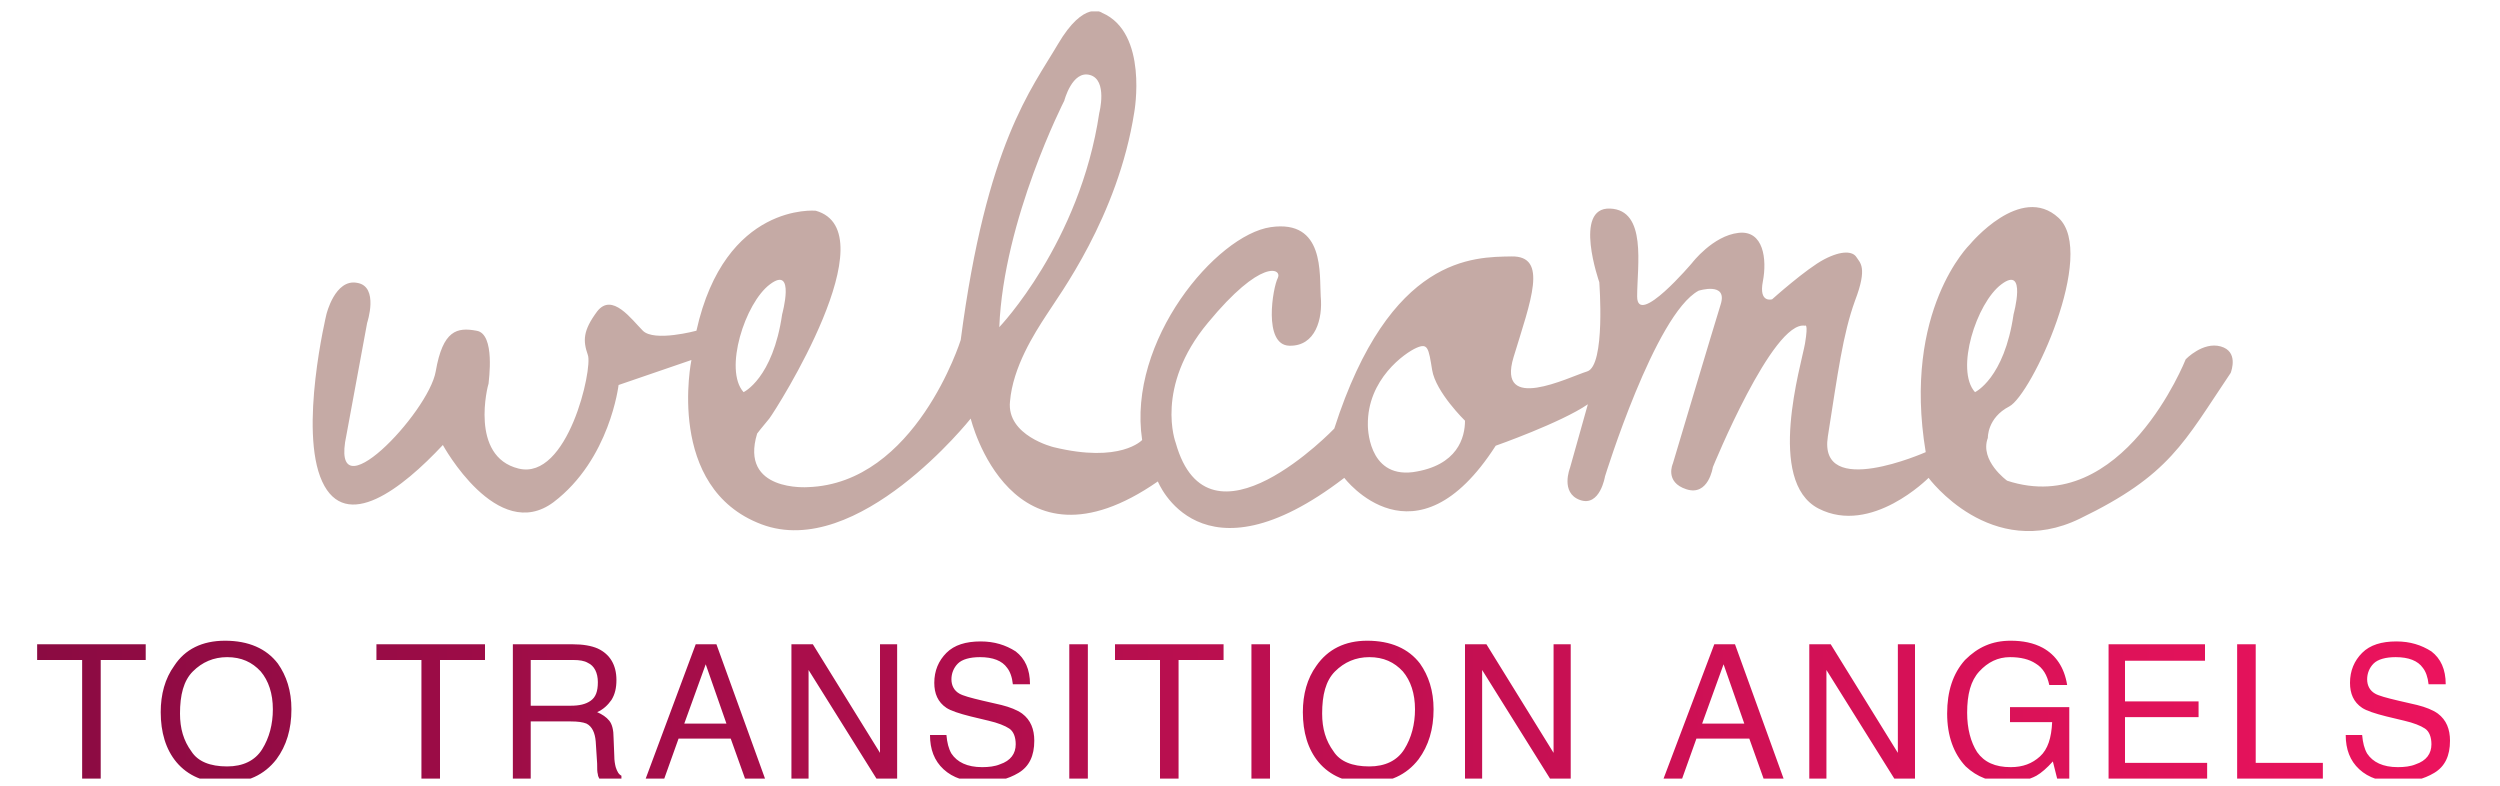
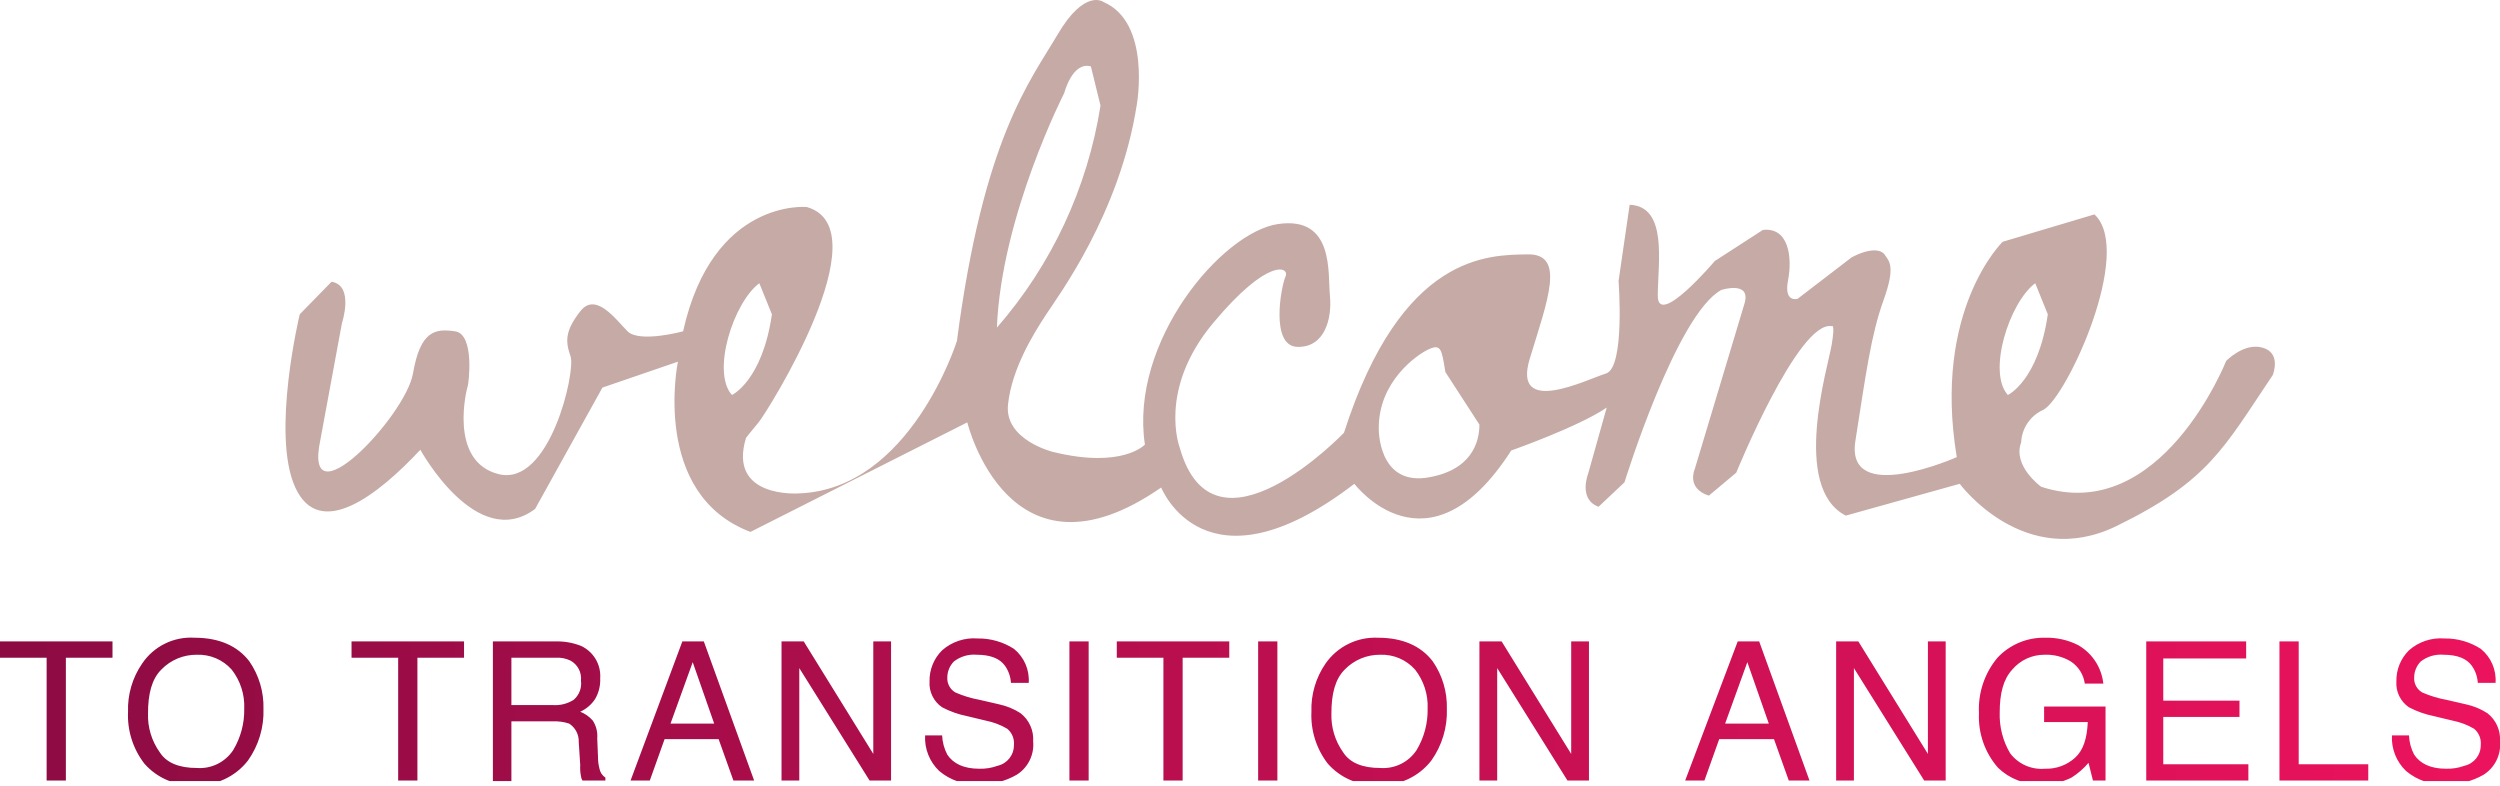
- <svg xmlns="http://www.w3.org/2000/svg" xmlns:xlink="http://www.w3.org/1999/xlink" viewBox="0 0 350 110" enable-background="new 0 0 350 110">
+ <svg xmlns="http://www.w3.org/2000/svg" viewBox="0 0 337.8 106.07">
  <defs>
-     <path id="a" d="M4 1.6h341.2v107.4h-341.2z" />
+     <clipPath id="b" transform="translate(-1.2 -.93)">
+       <path fill="none" d="M0 0h341.2v107.4h-341.2z" />
+     </clipPath>
+     <linearGradient id="a" x1="-508.51" y1="328.72" x2="-507.51" y2="328.72" gradientTransform="translate(173507.1 -112066.83) scale(341.21)" gradientUnits="userSpaceOnUse">
+       <stop offset="0" stop-color="#8b0b42" />
+       <stop offset="1" stop-color="#ec135d" />
+     </linearGradient>
+     <clipPath id="c" transform="translate(-1.2 -.93)">
+       <path fill="none" d="M0 0h341.2v108.63h-341.2z" />
+     </clipPath>
  </defs>
-   <clipPath id="b">
-     <use xlink:href="#a" overflow="visible" />
-   </clipPath>
-   <linearGradient id="c" gradientUnits="userSpaceOnUse" x1="1.009" y1="111.033" x2="2.009" y2="111.033" gradientTransform="matrix(341.21 0 0 -341.21 -340.21 37985.309)">
-     <stop offset="0" stop-color="#8B0B42" />
-     <stop offset="1" stop-color="#EC135D" />
-   </linearGradient>
-   <path clip-path="url(#b)" fill="url(#c)" d="M20.4 90.2v2.2h-6.3v16.6h-2.6v-16.6h-6.3v-2.2h15.2zm11.1-.5c3.3 0 5.8 1.1 7.4 3.2 1.2 1.7 1.9 3.8 1.9 6.4 0 2.8-.7 5.1-2.1 7-1.7 2.2-4.1 3.3-7.2 3.3-2.9 0-5.2-1-6.8-2.9-1.5-1.8-2.2-4.2-2.2-7 0-2.5.6-4.7 1.9-6.5 1.5-2.3 3.9-3.5 7.1-3.5zm.3 17.6c2.2 0 3.9-.8 4.9-2.4 1-1.6 1.5-3.5 1.5-5.6 0-2.2-.6-4-1.7-5.3-1.2-1.3-2.7-2-4.7-2-1.9 0-3.5.7-4.8 2s-1.8 3.3-1.8 5.9c0 2.1.5 3.8 1.6 5.3.9 1.4 2.6 2.1 5 2.1zm36.1-17.1v2.2h-6.3v16.6h-2.6v-16.6h-6.3v-2.2h15.2zm3.8 0h8.5c1.4 0 2.6.2 3.5.6 1.7.8 2.6 2.3 2.6 4.4 0 1.1-.2 2-.7 2.8-.5.7-1.1 1.3-2 1.7.7.3 1.3.7 1.7 1.2.4.5.6 1.3.6 2.4l.1 2.5c0 .7.1 1.2.2 1.6.2.6.4 1 .8 1.2v.4h-3.1c-.1-.2-.2-.4-.2-.6-.1-.3-.1-.8-.1-1.5l-.2-3.1c-.1-1.2-.5-2.1-1.3-2.5-.5-.2-1.2-.3-2.2-.3h-5.6v8.1h-2.5v-18.9zm8.2 8.6c1.2 0 2.1-.2 2.8-.7.7-.5 1-1.3 1-2.6s-.5-2.3-1.4-2.7c-.5-.3-1.2-.4-2-.4h-6v6.4h5.6zm17.5-8.6h2.9l6.8 18.8h-2.8l-2-5.6h-7.3l-2 5.6h-2.6l7-18.8zm4.3 11.1l-2.9-8.3-3 8.3h5.9zm9.1-11.1h3l9.4 15.2v-15.2h2.4v18.8h-2.9l-9.5-15.2v15.2h-2.4v-18.8zm21.7 12.7c.1 1.1.3 1.9.7 2.6.8 1.2 2.2 1.9 4.3 1.9.9 0 1.8-.1 2.5-.4 1.5-.5 2.2-1.5 2.2-2.8 0-1-.3-1.8-.9-2.2-.6-.4-1.6-.8-2.9-1.1l-2.5-.6c-1.6-.4-2.8-.8-3.4-1.2-1.2-.8-1.7-2-1.7-3.5 0-1.7.6-3.1 1.7-4.2s2.7-1.6 4.8-1.6c1.9 0 3.5.5 4.9 1.4 1.3 1 2 2.5 2 4.6h-2.4c-.1-1-.4-1.8-.8-2.3-.7-1-2-1.5-3.8-1.5-1.4 0-2.5.3-3.1.9-.6.6-.9 1.4-.9 2.2 0 .9.4 1.6 1.1 2 .5.3 1.6.6 3.3 1l2.6.6c1.2.3 2.2.7 2.9 1.2 1.2.9 1.7 2.2 1.7 3.8 0 2.1-.7 3.6-2.2 4.5-1.5.9-3.2 1.3-5.1 1.3-2.3 0-4.1-.6-5.4-1.8-1.3-1.2-1.9-2.8-1.9-4.8h2.3zm17.2-12.7h2.6v18.8h-2.6v-18.8zm21.6 0v2.2h-6.3v16.6h-2.6v-16.6h-6.3v-2.2h15.2zm3.9 0h2.6v18.8h-2.6v-18.8zm16.2-.5c3.3 0 5.8 1.1 7.4 3.2 1.2 1.7 1.9 3.8 1.9 6.4 0 2.8-.7 5.1-2.1 7-1.7 2.2-4.1 3.3-7.2 3.3-2.9 0-5.2-1-6.8-2.9-1.5-1.8-2.2-4.2-2.2-7 0-2.5.6-4.7 1.9-6.5 1.6-2.3 4-3.5 7.1-3.5zm.3 17.6c2.2 0 3.9-.8 4.9-2.4 1-1.6 1.5-3.5 1.5-5.6 0-2.2-.6-4-1.7-5.3-1.2-1.3-2.7-2-4.7-2-1.9 0-3.5.7-4.8 2s-1.8 3.3-1.8 5.9c0 2.1.5 3.8 1.6 5.3.9 1.4 2.6 2.1 5 2.1zm13.4-17.1h3l9.4 15.2v-15.2h2.4v18.8h-2.9l-9.5-15.2v15.2h-2.4v-18.8zm34.9 0h2.9l6.8 18.8h-2.8l-2-5.6h-7.4l-2 5.6h-2.6l7.1-18.8zm4.2 11.1l-2.9-8.3-3 8.3h5.9zm9.1-11.1h3l9.4 15.2v-15.2h2.4v18.8h-2.9l-9.5-15.2v15.2h-2.4v-18.8zm28.2-.5c1.7 0 3.2.3 4.5 1 1.8 1 3 2.7 3.4 5.2h-2.5c-.3-1.4-.9-2.4-1.9-3-.9-.6-2.1-.9-3.6-.9-1.7 0-3.1.7-4.3 2-1.2 1.3-1.7 3.2-1.7 5.8 0 2.2.5 4.1 1.4 5.5 1 1.4 2.5 2.1 4.7 2.1 1.7 0 3-.5 4.1-1.5 1.1-1 1.6-2.6 1.7-4.8h-5.9v-2.1h8.3v10h-1.7l-.6-2.4c-.8.9-1.6 1.6-2.3 2-1.1.6-2.5.9-4.2.9-2.2 0-4.1-.7-5.7-2.2-1.7-1.8-2.6-4.3-2.6-7.4 0-3.1.8-5.6 2.5-7.5 1.8-1.8 3.8-2.7 6.4-2.7zm13.6.5h13.6v2.3h-11.2v5.7h10.3v2.2h-10.3v6.4h11.5v2.2h-13.8v-18.8zm18.2 0h2.5v16.6h9.4v2.2h-12v-18.8zm17.4 12.7c.1 1.1.3 1.9.7 2.6.8 1.2 2.2 1.9 4.3 1.9.9 0 1.8-.1 2.5-.4 1.5-.5 2.2-1.5 2.2-2.8 0-1-.3-1.8-.9-2.2-.6-.4-1.6-.8-2.9-1.1l-2.5-.6c-1.6-.4-2.8-.8-3.4-1.2-1.2-.8-1.7-2-1.7-3.5 0-1.7.6-3.1 1.7-4.2s2.7-1.6 4.8-1.6c1.9 0 3.5.5 4.9 1.4 1.3 1 2 2.5 2 4.6h-2.4c-.1-1-.4-1.8-.8-2.3-.7-1-2-1.5-3.8-1.5-1.4 0-2.5.3-3.1.9-.6.6-.9 1.4-.9 2.2 0 .9.4 1.6 1.1 2 .5.3 1.6.6 3.3 1l2.6.6c1.2.3 2.2.7 2.9 1.2 1.2.9 1.7 2.2 1.7 3.8 0 2.1-.7 3.6-2.2 4.5-1.5.9-3.2 1.3-5.1 1.3-2.3 0-4.1-.6-5.4-1.8-1.3-1.2-1.9-2.8-1.9-4.8h2.3z" />
-   <path clip-path="url(#b)" fill="#C5AAA5" d="M276.5 54.9c-2.8-3.1.2-12.5 3.7-15.1 3.6-2.7 1.7 4.2 1.7 4.2-1.3 9-5.4 10.9-5.4 10.9m-78.7 11.2c-6.4.8-6.3-6.6-6.3-6.6-.1-6.4 5.2-10.1 6.8-10.8 1.6-.7 1.7 0 2.2 3.1.5 3.1 4.6 7.1 4.6 7.1 0 2.3-1 6.3-7.3 7.2m-57.9-20.3c.6-15.1 9.1-31.7 9.1-31.7s1.1-4.3 3.6-3.6c2.5.7 1.3 5.3 1.3 5.3-2.7 18.2-14 30-14 30m-35.8 9.1c-2.8-3.1.2-12.5 3.7-15.1 3.6-2.7 1.7 4.2 1.7 4.2-1.3 9-5.4 10.9-5.4 10.9m206.8-6.4c-2.5-.7-4.9 1.8-4.9 1.8s-8.8 22.3-25 17c0 0-3.9-2.8-2.7-6 0 0-.1-2.8 3-4.4 3.1-1.6 12.3-21.4 6.9-26.4-5.3-4.9-12.4 3.7-12.4 3.7s-9.5 9.2-6.2 29.1c0 0-15.1 6.7-13.7-2.2 1.4-8.9 2.1-14.3 3.8-19 1.8-4.7.7-5.3.2-6.1-.5-.8-2-1-4.5.3s-7.3 5.6-7.3 5.6-1.9.6-1.3-2.5.1-7.2-3.4-6.8c-3.6.4-6.5 4.2-6.5 4.2s-7.7 9.1-7.7 4.7c0-4.3 1.4-12.1-3.8-12.3-5.2-.2-1.5 10.3-1.5 10.3s.9 11.7-1.7 12.5-12.7 5.9-10.3-2c2.4-7.9 4.9-14.2-.3-14.1-5.2.1-17-.2-24.8 24.1 0 0-17.6 18.4-22.2 2 0 0-3-7.8 4.5-16.8 7.5-9.1 10.4-7.6 9.8-6.3-.7 1.3-2.1 9.4 1.6 9.5 3.7.1 4.7-3.8 4.4-6.9-.2-3.1.6-10.8-7-9.7-7.6 1.1-20.1 15.9-18 29.8 0 0-3 3.3-12.4 1 0 0-6.6-1.6-6.1-6.4.4-4.8 3.4-9.5 5.1-12.1 1.7-2.7 10-13.7 12.3-28.4 0 0 2-11.1-4.5-13.9 0 0-2.5-1.9-6.2 4.4-3.7 6.3-10 13.9-13.6 41.4 0 0-6.3 20.1-21.4 20.6 0 0-9.6.7-7.1-7.5 0 0 .6-.8 1.7-2.1 1-1.3 16.8-26.2 6.5-29.1 0 0-12.7-1.2-16.7 16.8 0 0-5.9 1.6-7.5 0-1.6-1.6-4.3-5.4-6.4-2.7-2 2.7-2 4.1-1.3 6.1.7 1.9-2.8 17.6-9.7 15.9-6.9-1.7-4.3-11.7-4.2-11.9 0-.3 1-7-1.7-7.4-2.7-.5-4.7-.1-5.7 5.7s-15 20.5-12.5 8.9l2.9-15.7s1.7-5.1-1.4-5.6c-3.1-.6-4.3 4.4-4.3 4.4s-3.9 16.2-.6 23.4c3.3 7.2 11.2 1 16.9-5.1 0 0 7.6 13.9 15.5 8 7.9-6 9.1-16.4 9.1-16.4l10.2-3.5s-3.7 17.9 9.8 23c13.5 5.1 29.3-14.8 29.3-14.8s5.6 23.1 26.2 8.8c0 0 5.9 15 26.1-.5 0 0 9.9 13.1 21.2-4.5 0 0 9.1-3.2 12.9-5.8l-2.5 8.9s-1.4 3.5 1.4 4.5 3.5-3.3 3.5-3.3 7-22.7 13.1-26c0 0 4.1-1.3 3.1 1.9-1 3.2-6.7 22.3-6.7 22.3s-1.2 2.6 1.9 3.6c3.1 1 3.7-3.1 3.7-3.1s8.4-20.6 12.9-19.8c0 0 .5-.5 0 2.5-.5 2.9-5.5 19.3 1.9 23.1 7.4 3.8 15.4-4.3 15.4-4.3s8.7 11.8 21.2 5.7c12.6-6.1 14.5-10.6 21.1-20.4.1-.3 1.1-3-1.4-3.7" />
+   <g>
+     <path d="M16.4 87.6v2.2h-6.3v16.6h-2.6v-16.6h-6.3v-2.2zm11.1-.5c3.3 0 5.8 1.1 7.4 3.2a10.79 10.79 0 0 1 1.9 6.4 11.41 11.41 0 0 1-2.1 7 8.57 8.57 0 0 1-7.2 3.3 8.48 8.48 0 0 1-6.8-2.9 10.67 10.67 0 0 1-2.2-7 10.84 10.84 0 0 1 1.9-6.5 7.93 7.93 0 0 1 7.1-3.5zm.3 17.6a5.41 5.41 0 0 0 4.9-2.4 10.43 10.43 0 0 0 1.5-5.6 8 8 0 0 0-1.7-5.3 6 6 0 0 0-4.7-2 6.57 6.57 0 0 0-4.8 2c-1.3 1.3-1.8 3.3-1.8 5.9a8.55 8.55 0 0 0 1.6 5.3c.9 1.4 2.6 2.1 5 2.1zm36.1-17.1v2.2h-6.3v16.6h-2.6v-16.6h-6.3v-2.2zm3.8 0h8.5a8.8 8.8 0 0 1 3.5.6 4.49 4.49 0 0 1 2.6 4.4 5.07 5.07 0 0 1-.7 2.8 4.8 4.8 0 0 1-2 1.7 4.34 4.34 0 0 1 1.7 1.2 3.84 3.84 0 0 1 .6 2.4l.1 2.5a6.27 6.27 0 0 0 .2 1.6 1.84 1.84 0 0 0 .8 1.2v.4h-3.1a1.42 1.42 0 0 1-.2-.6 5.76 5.76 0 0 1-.1-1.5l-.2-3.1a2.83 2.83 0 0 0-1.3-2.5 6.08 6.08 0 0 0-2.2-.3h-5.6v8.1h-2.5v-18.9zm8.2 8.6a4.65 4.65 0 0 0 2.8-.7 2.88 2.88 0 0 0 1-2.6 2.75 2.75 0 0 0-1.4-2.7 4 4 0 0 0-2-.4h-6v6.4zm17.5-8.6h2.9l6.8 18.8h-2.8l-2-5.6h-7.3l-2 5.6h-2.6zm4.3 11.1l-2.9-8.3-3 8.3zm9.1-11.1h3l9.4 15.2v-15.2h2.4v18.8h-2.9l-9.5-15.2v15.2h-2.4zm21.7 12.7a6.17 6.17 0 0 0 .7 2.6c.8 1.2 2.2 1.9 4.3 1.9a6.57 6.57 0 0 0 2.5-.4 2.83 2.83 0 0 0 2.2-2.8 2.53 2.53 0 0 0-.9-2.2 9.24 9.24 0 0 0-2.9-1.1l-2.5-.6a12.59 12.59 0 0 1-3.4-1.2 3.9 3.9 0 0 1-1.7-3.5 5.73 5.73 0 0 1 1.7-4.2 6.48 6.48 0 0 1 4.8-1.6 8.81 8.81 0 0 1 4.9 1.4 5.42 5.42 0 0 1 2 4.6h-2.4a4.44 4.44 0 0 0-.8-2.3c-.7-1-2-1.5-3.8-1.5a4.42 4.42 0 0 0-3.1.9 3.1 3.1 0 0 0-.9 2.2 2.19 2.19 0 0 0 1.1 2 14.73 14.73 0 0 0 3.3 1l2.6.6a8.73 8.73 0 0 1 2.9 1.2 4.44 4.44 0 0 1 1.7 3.8 4.8 4.8 0 0 1-2.2 4.5 9.69 9.69 0 0 1-5.1 1.3 7.66 7.66 0 0 1-5.4-1.8 6.18 6.18 0 0 1-1.9-4.8h2.3zm17.2-12.7h2.6v18.8h-2.6zm21.6 0v2.2h-6.3v16.6h-2.6v-16.6h-6.3v-2.2h15.2zm3.9 0h2.6v18.8h-2.6zm16.2-.5c3.3 0 5.8 1.1 7.4 3.2a10.79 10.79 0 0 1 1.9 6.4 11.41 11.41 0 0 1-2.1 7 8.57 8.57 0 0 1-7.2 3.3 8.48 8.48 0 0 1-6.8-2.9 10.67 10.67 0 0 1-2.2-7 10.84 10.84 0 0 1 1.9-6.5 8.17 8.17 0 0 1 7.1-3.5zm.3 17.6a5.41 5.41 0 0 0 4.9-2.4 10.43 10.43 0 0 0 1.5-5.6 8 8 0 0 0-1.7-5.3 6 6 0 0 0-4.7-2 6.57 6.57 0 0 0-4.8 2c-1.3 1.3-1.8 3.3-1.8 5.9a8.55 8.55 0 0 0 1.6 5.3c.9 1.4 2.6 2.1 5 2.1zm13.4-17.1h3l9.4 15.2v-15.2h2.4v18.8h-2.9l-9.5-15.2v15.2h-2.4zm34.9 0h2.9l6.8 18.8h-2.8l-2-5.6h-7.4l-2 5.6h-2.6zm4.2 11.1l-2.9-8.3-3 8.3zm9.1-11.1h3l9.4 15.2v-15.2h2.4v18.8h-2.9l-9.5-15.2v15.2h-2.4v-18.8zm28.2-.5a9.33 9.33 0 0 1 4.5 1 6.81 6.81 0 0 1 3.4 5.2h-2.5a4.3 4.3 0 0 0-1.9-3 6.4 6.4 0 0 0-3.6-.9 5.65 5.65 0 0 0-4.3 2c-1.2 1.3-1.7 3.2-1.7 5.8a10.19 10.19 0 0 0 1.4 5.5 5.3 5.3 0 0 0 4.7 2.1 5.75 5.75 0 0 0 4.1-1.5c1.1-1 1.6-2.6 1.7-4.8h-5.9v-2.1h8.3v10h-1.7l-.6-2.4a9.9 9.9 0 0 1-2.3 2 8.71 8.71 0 0 1-4.2.9 8 8 0 0 1-5.7-2.2 10.42 10.42 0 0 1-2.6-7.4 10.8 10.8 0 0 1 2.5-7.5 8.54 8.54 0 0 1 6.4-2.7zm13.6.5h13.6v2.3h-11.2v5.7h10.3v2.2h-10.3v6.4h11.5v2.2h-13.8v-18.8zm18.2 0h2.5v16.6h9.4v2.2h-12v-18.8zm17.4 12.7a6.17 6.17 0 0 0 .7 2.6c.8 1.2 2.2 1.9 4.3 1.9a6.57 6.57 0 0 0 2.5-.4 2.83 2.83 0 0 0 2.2-2.8 2.53 2.53 0 0 0-.9-2.2 9.24 9.24 0 0 0-2.9-1.1l-2.5-.6a12.59 12.59 0 0 1-3.4-1.2 3.9 3.9 0 0 1-1.7-3.5 5.73 5.73 0 0 1 1.7-4.2 6.48 6.48 0 0 1 4.8-1.6 8.81 8.81 0 0 1 4.9 1.4 5.42 5.42 0 0 1 2 4.6h-2.4a4.44 4.44 0 0 0-.8-2.3c-.7-1-2-1.5-3.8-1.5a4.42 4.42 0 0 0-3.1.9 3.1 3.1 0 0 0-.9 2.2 2.19 2.19 0 0 0 1.1 2 14.73 14.73 0 0 0 3.3 1l2.6.6a8.73 8.73 0 0 1 2.9 1.2 4.44 4.44 0 0 1 1.7 3.8 4.8 4.8 0 0 1-2.2 4.5 9.69 9.69 0 0 1-5.1 1.3 7.66 7.66 0 0 1-5.4-1.8 6.18 6.18 0 0 1-1.9-4.8h2.3z" transform="translate(-1.2 -.93)" fill="url(#a)" clip-path="url(#b)" />
+     <path d="M272.5 54.3c-2.8-3.1.2-12.5 3.7-15.1l1.7 4.2c-1.3 9-5.4 10.9-5.4 10.9m-78.7 11.2c-6.4.8-6.3-6.6-6.3-6.6-.1-6.4 5.2-10.1 6.8-10.8s1.7 0 2.2 3.1l4.6 7.1c0 2.3-1 6.3-7.3 7.2m-57.9-20.3c.6-15.1 9.1-31.7 9.1-31.7s1.1-4.3 3.6-3.6l1.3 5.3a59.83 59.83 0 0 1-14 30m-35.8 9.1c-2.8-3.1.2-12.5 3.7-15.1l1.7 4.2c-1.3 9-5.4 10.9-5.4 10.9m206.8-6.4c-2.5-.7-4.9 1.8-4.9 1.8s-8.8 22.3-25 17c0 0-3.9-2.8-2.7-6a5.07 5.07 0 0 1 3-4.4c3.1-1.6 12.3-21.4 6.9-26.4l-12.4 3.7s-9.5 9.2-6.2 29.1c0 0-15.1 6.7-13.7-2.2s2.1-14.3 3.8-19 .7-5.3.2-6.1-2-1-4.5.3l-7.3 5.6s-1.9.6-1.3-2.5.1-7.2-3.4-6.8l-6.5 4.2s-7.7 9.1-7.7 4.7 1.4-12.1-3.8-12.3l-1.5 10.3s.9 11.7-1.7 12.5-12.7 5.9-10.3-2 4.9-14.2-.3-14.1-17-.2-24.8 24.1c0 0-17.6 18.4-22.2 2 0 0-3-7.8 4.5-16.8s10.4-7.6 9.8-6.3-2.1 9.4 1.6 9.5 4.7-3.8 4.4-6.9.6-10.8-7-9.7-20.1 15.9-18 29.8c0 0-3 3.3-12.4 1 0 0-6.6-1.6-6.1-6.4s3.4-9.5 5.1-12.1 10-13.7 12.3-28.4c0 0 2-11.1-4.5-13.9 0 0-2.5-1.9-6.2 4.4s-10 13.9-13.6 41.4c0 0-6.3 20.1-21.4 20.6 0 0-9.6.7-7.1-7.5 0 0 .6-.8 1.7-2.1s16.8-26.2 6.5-29.1c0 0-12.7-1.2-16.7 16.8 0 0-5.9 1.6-7.5 0s-4.3-5.4-6.4-2.7-2 4.1-1.3 6.1-2.8 17.6-9.7 15.9-4.3-11.7-4.2-11.9 1-7-1.7-7.4-4.7-.1-5.7 5.7-15 20.5-12.5 8.9l2.9-15.7s1.7-5.1-1.4-5.6l-4.3 4.4s-3.9 16.2-.6 23.4 11.2 1 16.9-5.1c0 0 7.6 13.9 15.5 8l9.1-16.4 10.2-3.5s-3.7 17.9 9.8 23l29.3-14.8s5.6 23.1 26.2 8.8c0 0 5.9 15 26.1-.5 0 0 9.9 13.1 21.2-4.5 0 0 9.1-3.2 12.9-5.8l-2.5 8.9s-1.4 3.5 1.4 4.5l3.5-3.3s7-22.7 13.1-26c0 0 4.1-1.3 3.1 1.9l-6.7 22.3s-1.2 2.6 1.9 3.6l3.7-3.1s8.4-20.6 12.9-19.8c0 0 .5-.5 0 2.5s-5.5 19.3 1.9 23.1l15.4-4.3s8.7 11.8 21.2 5.7 14.5-10.6 21.1-20.4c.1-.3 1.1-3-1.4-3.7" transform="translate(-1.2 -.93)" fill="#c5aaa5" clip-path="url(#c)" />
+   </g>
</svg>
